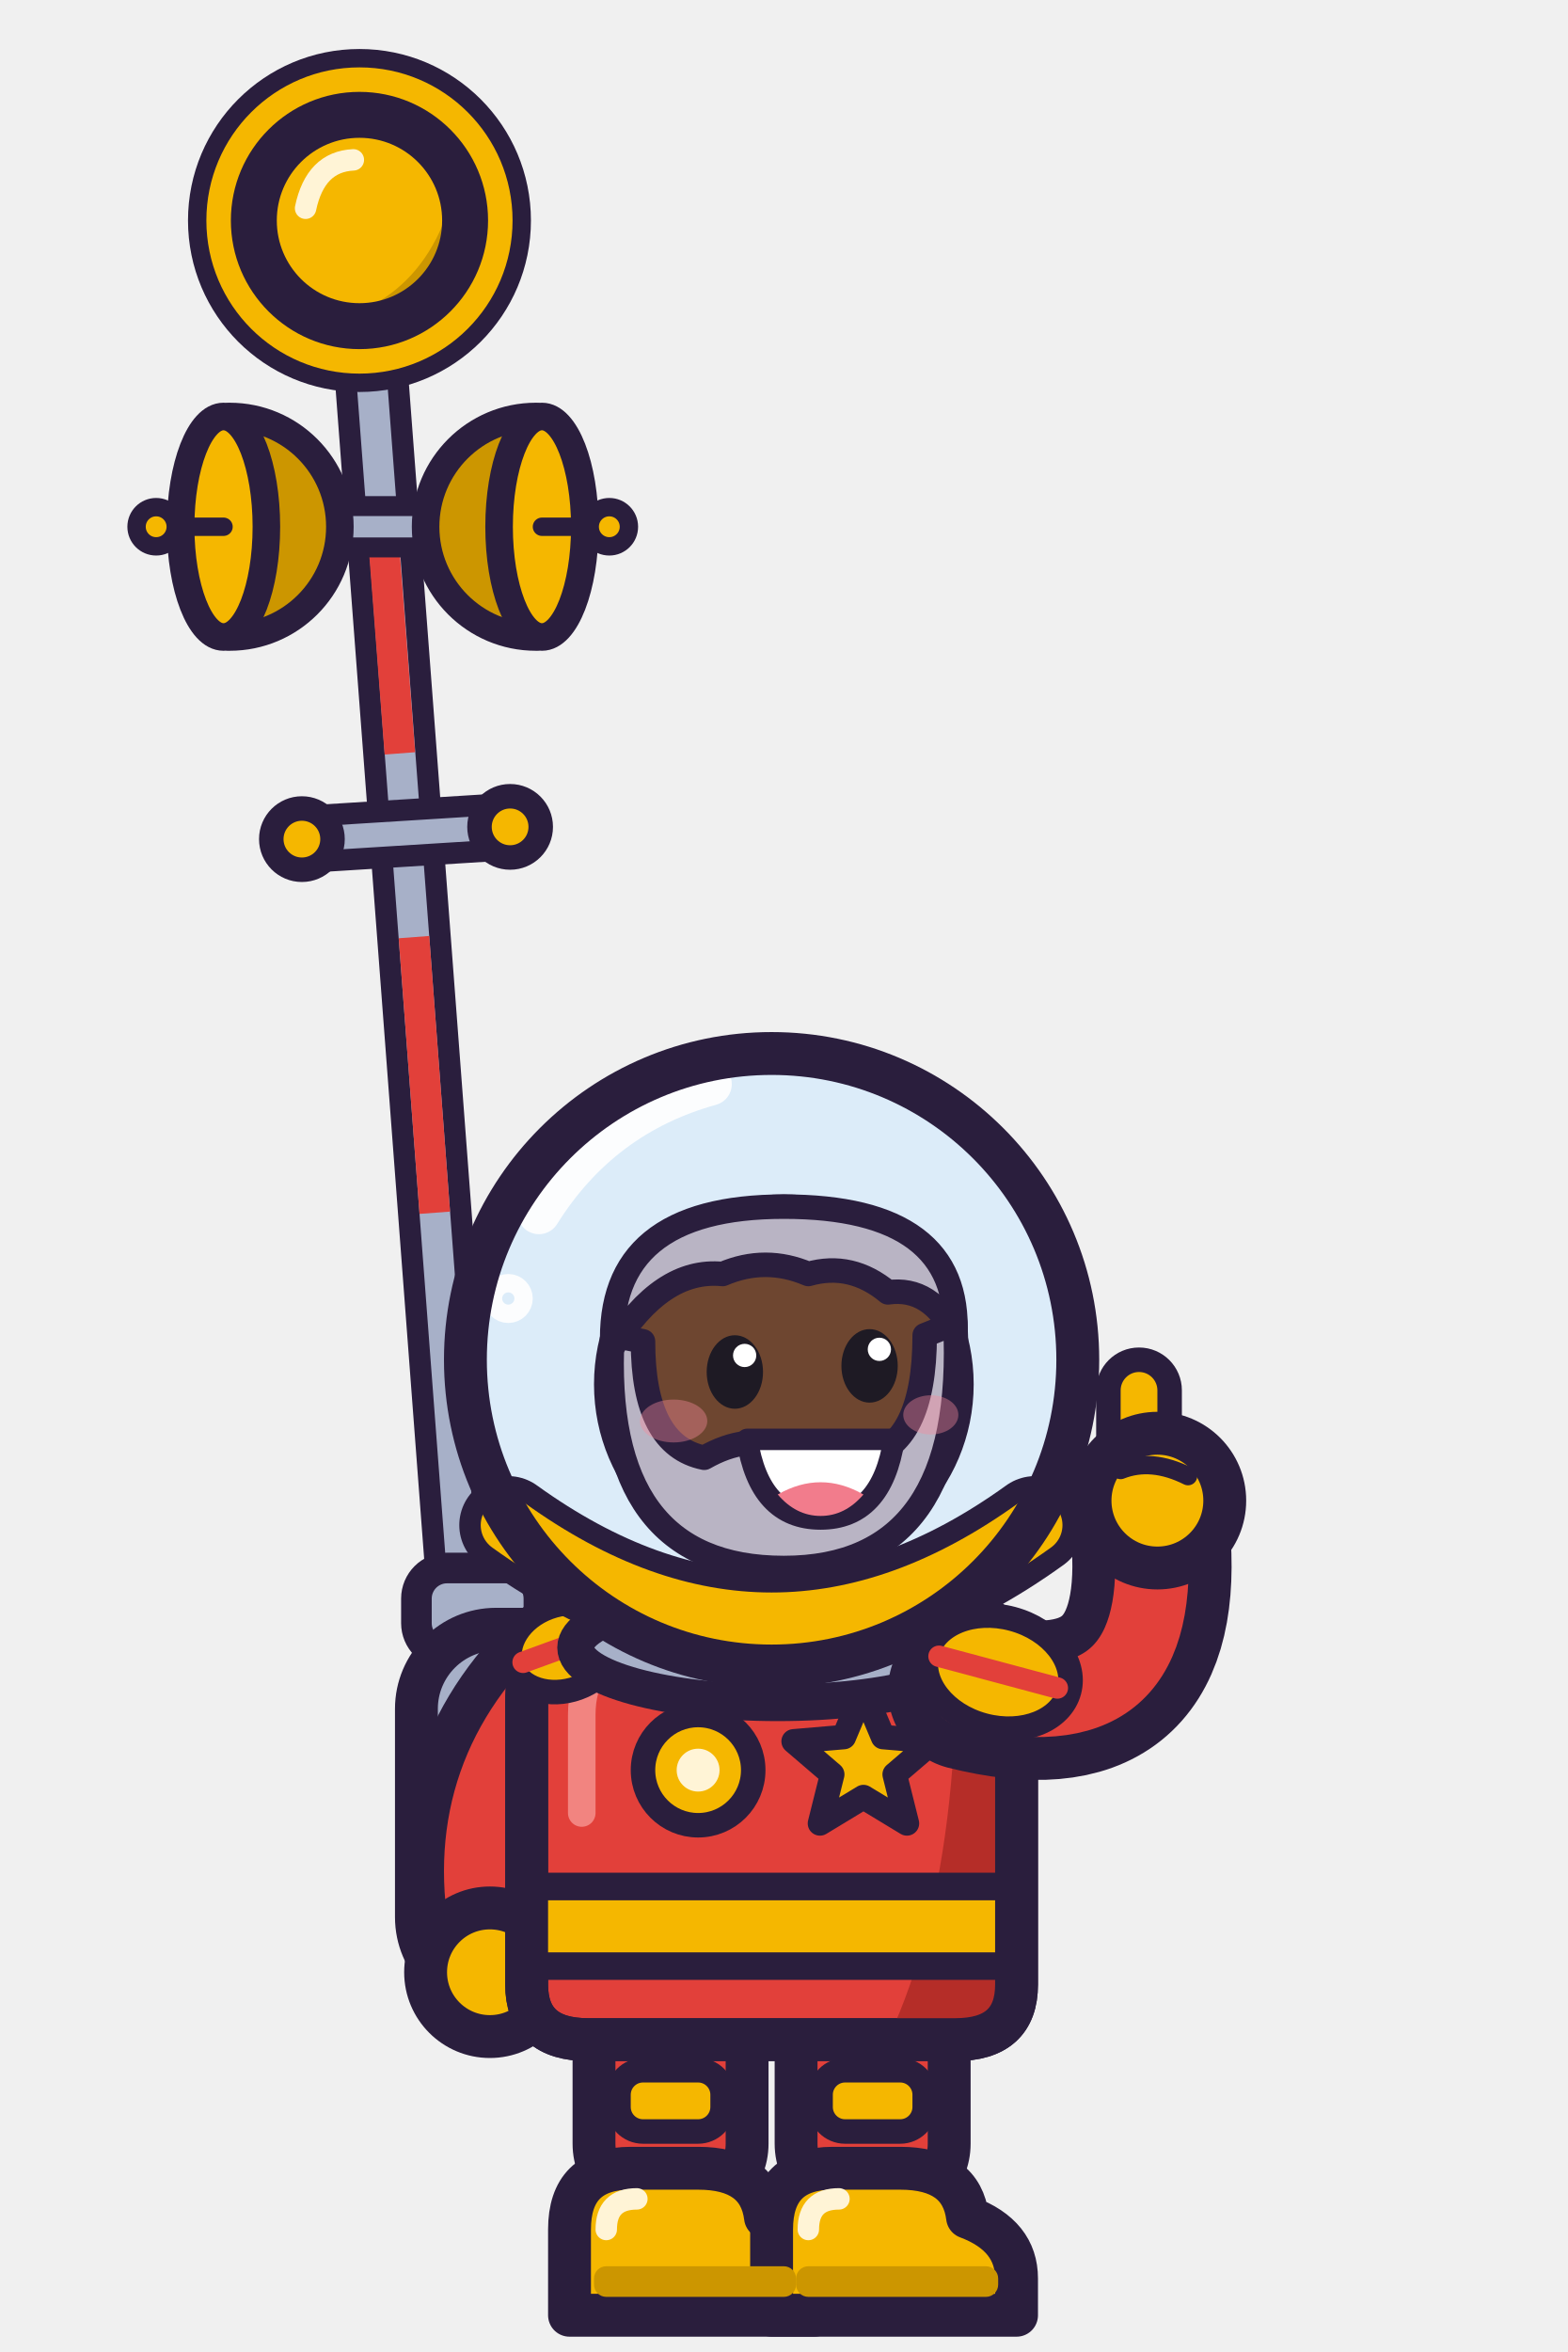
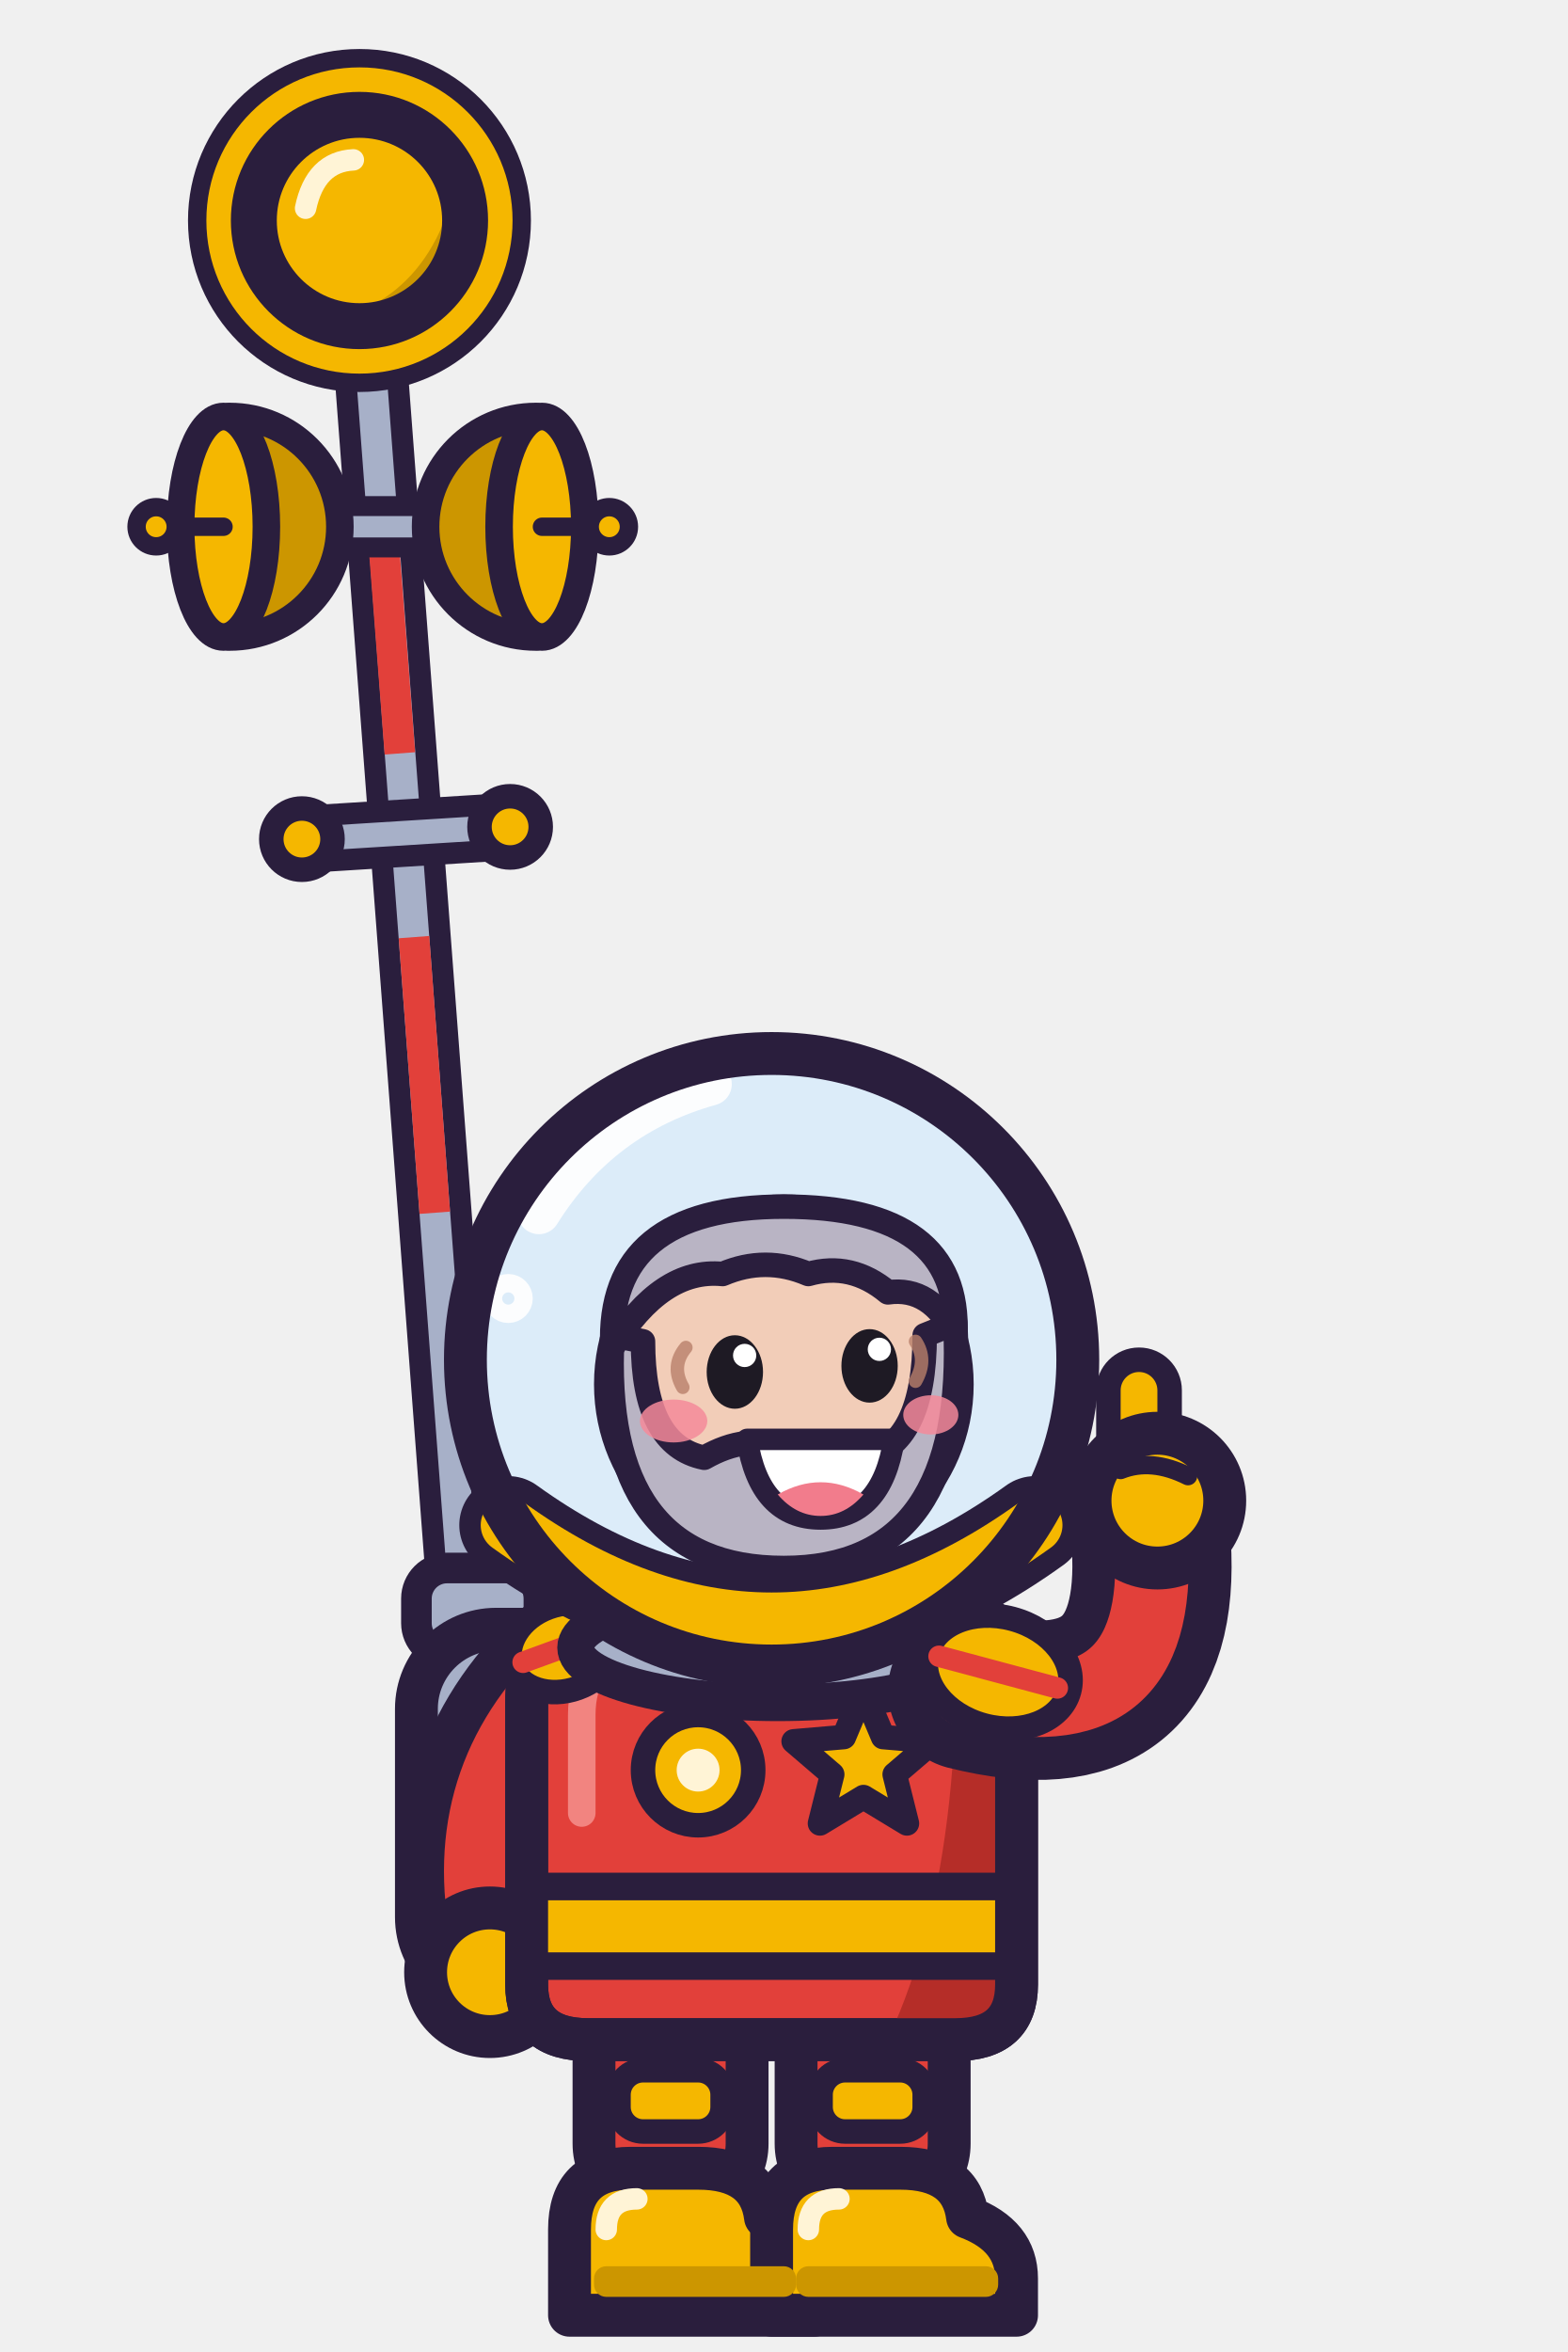
<svg xmlns="http://www.w3.org/2000/svg" viewBox="0 0 256 384" width="256" height="384">
  <defs>
    <clipPath id="torso-clip">
      <path d="M86 150 Q86 132 106 132 H148 Q166 132 166 150 V196 Q166 205 156 205 H96 Q86 205 86 196 Z" />
    </clipPath>
    <clipPath id="face-clip">
      <circle cx="128" cy="98" r="29" />
    </clipPath>
    <clipPath id="bulb-clip">
      <circle cx="58.7" cy="-92" r="16" />
    </clipPath>
  </defs>
  <g id="sol" transform="translate(0 128)" stroke="#2A1E3D" stroke-width="7" stroke-linejoin="round" stroke-linecap="round">
    <g id="body-back">
      <g id="antenna">
        <g id="antenna-mast">
          <path d="M76 136 L60.1 -74" fill="none" stroke-width="12" />
          <path d="M76 136 L60.1 -74" fill="none" stroke="#A7B0C8" stroke-width="5" />
          <path d="M71.0 70 L67.6 25" fill="none" stroke="#E2403A" stroke-width="5" stroke-linecap="butt" />
          <path d="M65.3 -5 L62.6 -40" fill="none" stroke="#E2403A" stroke-width="5" stroke-linecap="butt" />
          <g id="cross-bar">
            <path d="M50.3 9 L82.3 7" fill="none" stroke-width="11" />
            <path d="M50.3 9 L82.3 7" fill="none" stroke="#A7B0C8" stroke-width="4" />
            <circle cx="49.3" cy="9" r="5" fill="#F5B700" stroke-width="4" />
            <circle cx="83.3" cy="7" r="5" fill="#F5B700" stroke-width="4" />
          </g>
          <rect x="51.1" y="-79" width="18" height="10" rx="4" fill="#A7B0C8" stroke-width="4" />
        </g>
        <g id="dishes">
          <path d="M48.5 -42 L76.5 -42" fill="none" stroke-width="10" />
          <path d="M48.5 -42 L76.5 -42" fill="none" stroke="#A7B0C8" stroke-width="3.5" />
          <g id="dish-left">
            <path d="M36.5 -60 A18 18 0 0 1 36.5 -24 Z" fill="#CC9600" stroke-width="4.5" transform="translate(1 0)" />
            <ellipse cx="36.5" cy="-42" rx="7" ry="18" fill="#F5B700" stroke-width="4.5" />
            <path d="M36.5 -42 L26.5 -42" fill="none" stroke-width="3" />
            <circle cx="25.5" cy="-42" r="3.2" fill="#F5B700" stroke-width="3" />
          </g>
          <g id="dish-right">
            <path d="M88.5 -60 A18 18 0 0 0 88.5 -24 Z" fill="#CC9600" stroke-width="4.5" transform="translate(-1 0)" />
            <ellipse cx="88.5" cy="-42" rx="7" ry="18" fill="#F5B700" stroke-width="4.5" />
            <path d="M88.5 -42 L98.5 -42" fill="none" stroke-width="3" />
            <circle cx="99.5" cy="-42" r="3.2" fill="#F5B700" stroke-width="3" />
          </g>
        </g>
        <g id="beacon">
          <circle id="beacon-glow" cx="58.7" cy="-92" r="24" fill="#FFE79A" opacity="0.5" stroke="none" />
          <g id="beacon-ring">
            <circle cx="58.7" cy="-92" r="23" fill="none" stroke-width="10" />
            <circle cx="58.7" cy="-92" r="23" fill="none" stroke="#F5B700" stroke-width="4" />
          </g>
          <circle cx="58.7" cy="-92" r="16" fill="#F5B700" stroke="none" />
          <path clip-path="url(#bulb-clip)" d="M74.7 -99.2 Q69.9 -76  47.5 -74.7 L77.9 -69.6 Z" fill="#CC9600" stroke="none" />
          <circle id="bulb-outline" cx="58.7" cy="-92" r="16" fill="none" stroke-width="5" />
          <path d="M49.9 -94 Q51.5 -101.6 57.7 -101.9" fill="none" stroke="#FFF4D6" stroke-width="3.5" />
        </g>
        <rect id="antenna-mount" x="68" y="128" width="20" height="14" rx="5" fill="#A7B0C8" stroke-width="5" />
      </g>
      <g id="backpack">
        <rect x="68" y="138" width="36" height="60" rx="13" fill="#A7B0C8" />
        <path d="M74 184 Q74 192 84 192 H98" fill="none" stroke="#7F89A6" stroke-width="5" />
      </g>
      <g id="legs">
        <rect x="97" y="190" width="25" height="42" rx="10" fill="#E2403A" />
        <rect x="130" y="190" width="25" height="42" rx="10" fill="#E2403A" />
        <rect x="101" y="210" width="17" height="10" rx="4" fill="#F5B700" stroke-width="4" />
        <rect x="134" y="210" width="17" height="10" rx="4" fill="#F5B700" stroke-width="4" />
      </g>
    </g>
    <g id="boots">
      <path d="M93 250 V236 Q93 226 103 226 H114 Q124 226 125 234 Q133 237 133 244 V250 Z" fill="#F5B700" />
      <path d="M126 250 V236 Q126 226 136 226 H147 Q157 226 158 234 Q166 237 166 244 V250 Z" fill="#F5B700" />
      <g stroke="none">
        <rect x="97" y="242" width="33" height="5" rx="2" fill="#CC9600" />
        <rect x="130" y="242" width="33" height="5" rx="2" fill="#CC9600" />
      </g>
      <path d="M99 236 Q99 231 104 231" fill="none" stroke="#FFF4D6" stroke-width="3.5" />
      <path d="M132 236 Q132 231 137 231" fill="none" stroke="#FFF4D6" stroke-width="3.5" />
    </g>
    <g id="body">
      <g id="arm-back">
        <path d="M92 146 Q74 164 80 190" fill="none" stroke-width="26" />
        <path d="M92 146 Q74 164 80 190" fill="none" stroke="#E2403A" stroke-width="12" />
        <g id="mitten-back" fill="#F5B700">
          <circle cx="80" cy="194" r="10.5" />
          <ellipse cx="90" cy="190" rx="5" ry="4" stroke-width="4" />
        </g>
      </g>
      <g id="torso">
        <path d="M86 150 Q86 132 106 132 H148 Q166 132 166 150 V196 Q166 205 156 205 H96 Q86 205 86 196 Z" fill="#E2403A" />
        <g clip-path="url(#torso-clip)">
          <path id="torso-shade" d="M156 132 H170 V214 H140 Q158 186 156 132 Z" fill="#B52D28" stroke="none" />
          <rect id="belt" x="80" y="180" width="92" height="13" fill="#F5B700" stroke-width="4.5" />
        </g>
        <path d="M86 150 Q86 132 106 132 H148 Q166 132 166 150 V196 Q166 205 156 205 H96 Q86 205 86 196 Z" fill="none" />
        <g id="emblem">
          <circle cx="114" cy="161" r="9" fill="#F5B700" stroke-width="4" />
          <circle cx="114" cy="161" r="3.5" fill="#FFF4D6" stroke="none" />
        </g>
        <path id="star-patch" d="M141.0 148.0 L144.2 155.6 L152.4 156.3 L146.1 161.7 L148.1 169.7 L141.0 165.4 L133.9 169.7 L135.9 161.7 L129.6 156.3 L137.8 155.6 Z" fill="#F5B700" stroke-width="4" />
        <path id="torso-highlight" d="M95 168 V152 Q95 143 103 141" fill="none" stroke="#F28480" stroke-width="4.5" />
        <g id="shoulder-back" transform="rotate(-20 92 141)">
          <ellipse cx="92" cy="141" rx="9" ry="7" fill="#F5B700" stroke-width="4" />
          <path d="M85 141 H99" fill="none" stroke="#E2403A" stroke-width="3.5" />
        </g>
      </g>
      <ellipse id="collar" cx="127" cy="141" rx="33" ry="9" fill="#A7B0C8" stroke-width="6" />
      <g id="arm-front">
        <path d="M158 148 Q190 156 188 124" fill="none" stroke-width="26" />
        <path d="M158 148 Q190 156 188 124" fill="none" stroke="#E2403A" stroke-width="12" />
        <g id="mitten-front" fill="#F5B700">
          <rect x="181" y="94" width="10" height="18" rx="5" stroke-width="4" />
          <circle cx="189" cy="117" r="11" />
          <path d="M183 112 Q188 110 194 113" fill="none" stroke-width="3" />
        </g>
        <g id="shoulder-front" transform="rotate(15 163 145)">
          <ellipse cx="163" cy="145" rx="12" ry="9" fill="#F5B700" stroke-width="4" />
          <path d="M153 145 H173" fill="none" stroke="#E2403A" stroke-width="3.5" />
        </g>
      </g>
      <g id="helmet">
        <circle id="glass" cx="126" cy="94" r="50" fill="#CFE9FF" fill-opacity="0.6" stroke="none" />
        <g id="head" stroke-width="4">
-           <circle id="face" cx="128" cy="98" r="29" fill="#6E4630" />
-           <path id="face-shade" clip-path="url(#face-clip)" d="M155 89 Q152 121 120 127 L160 129 Z" fill="#553424" stroke="none" />
+           <circle id="face" cx="128" cy="98" r="29" fill="#F2CDB8" />
+           <path id="face-shade" clip-path="url(#face-clip)" d="M155 89 Q152 121 120 127 L160 129 Z" fill="#E2AE96" stroke="none" />
          <path id="beard" d="M100 90 Q98 128 128 128 Q158 128 156 88 L151 90 Q151 108 141 110 Q134 106 128 108.5 Q122 106 115 110 Q105 108 105 91 Z" fill="#B9B4C4" />
          <path id="hair" d="M100 92 Q99 69 128 69 Q157 69 156 90 Q152 82 145 83 Q139 78 132 80 Q125 77 118 80 Q108 79 100 92 Z" fill="#B9B4C4" />
          <g id="face-features" stroke="none">
            <ellipse cx="120" cy="96" rx="4.6" ry="6" fill="#1E1A24" />
            <ellipse cx="142" cy="95" rx="4.6" ry="6" fill="#1E1A24" />
            <circle cx="121.6" cy="93.3" r="1.9" fill="#FFFFFF" />
            <circle cx="143.6" cy="92.3" r="1.9" fill="#FFFFFF" />
-             <ellipse cx="110" cy="104" rx="5.5" ry="3.5" fill="#F48A9A" opacity="0.4" />
-             <ellipse cx="152" cy="103" rx="4.5" ry="3.2" fill="#F48A9A" opacity="0.4" />
+             <ellipse cx="110" cy="104" rx="5.5" ry="3.5" fill="#F48A9A" opacity="0.85" />
+             <ellipse cx="152" cy="103" rx="4.5" ry="3.2" fill="#F48A9A" opacity="0.85" />
+             <g id="smile-lines" fill="none" stroke="#B9806A" stroke-width="2.2" stroke-linecap="round" opacity="0.8">
+               <path d="M112 92 Q109.5 95 111.5 98.5" />
+               <path d="M149.5 91 Q151.5 94 149.5 97.5" />
+             </g>
          </g>
          <path id="mouth" d="M122 107 H146 Q144 120 134 120 Q124 120 122 107 Z" fill="#FFFFFF" stroke-width="3.5" />
          <path d="M127 116 Q134 112 141 116 Q138 119.5 134 119.5 Q130 119.5 127 116 Z" fill="#F27C8C" stroke="none" />
        </g>
        <g id="visor-rim">
          <path d="M83 121 Q126 152 169 121" fill="none" stroke-width="16" />
          <path d="M83 121 Q126 152 169 121" fill="none" stroke="#F5B700" stroke-width="9" />
        </g>
        <g id="helmet-highlight" stroke="#FFFFFF" fill="none">
          <path d="M88 70 Q98 54 116 49" stroke-width="7" opacity="0.9" />
          <circle cx="83" cy="84" r="1.5" stroke-width="5" opacity="0.9" />
        </g>
        <circle id="helmet-outline" cx="126" cy="94" r="50" fill="none" />
      </g>
    </g>
  </g>
</svg>
